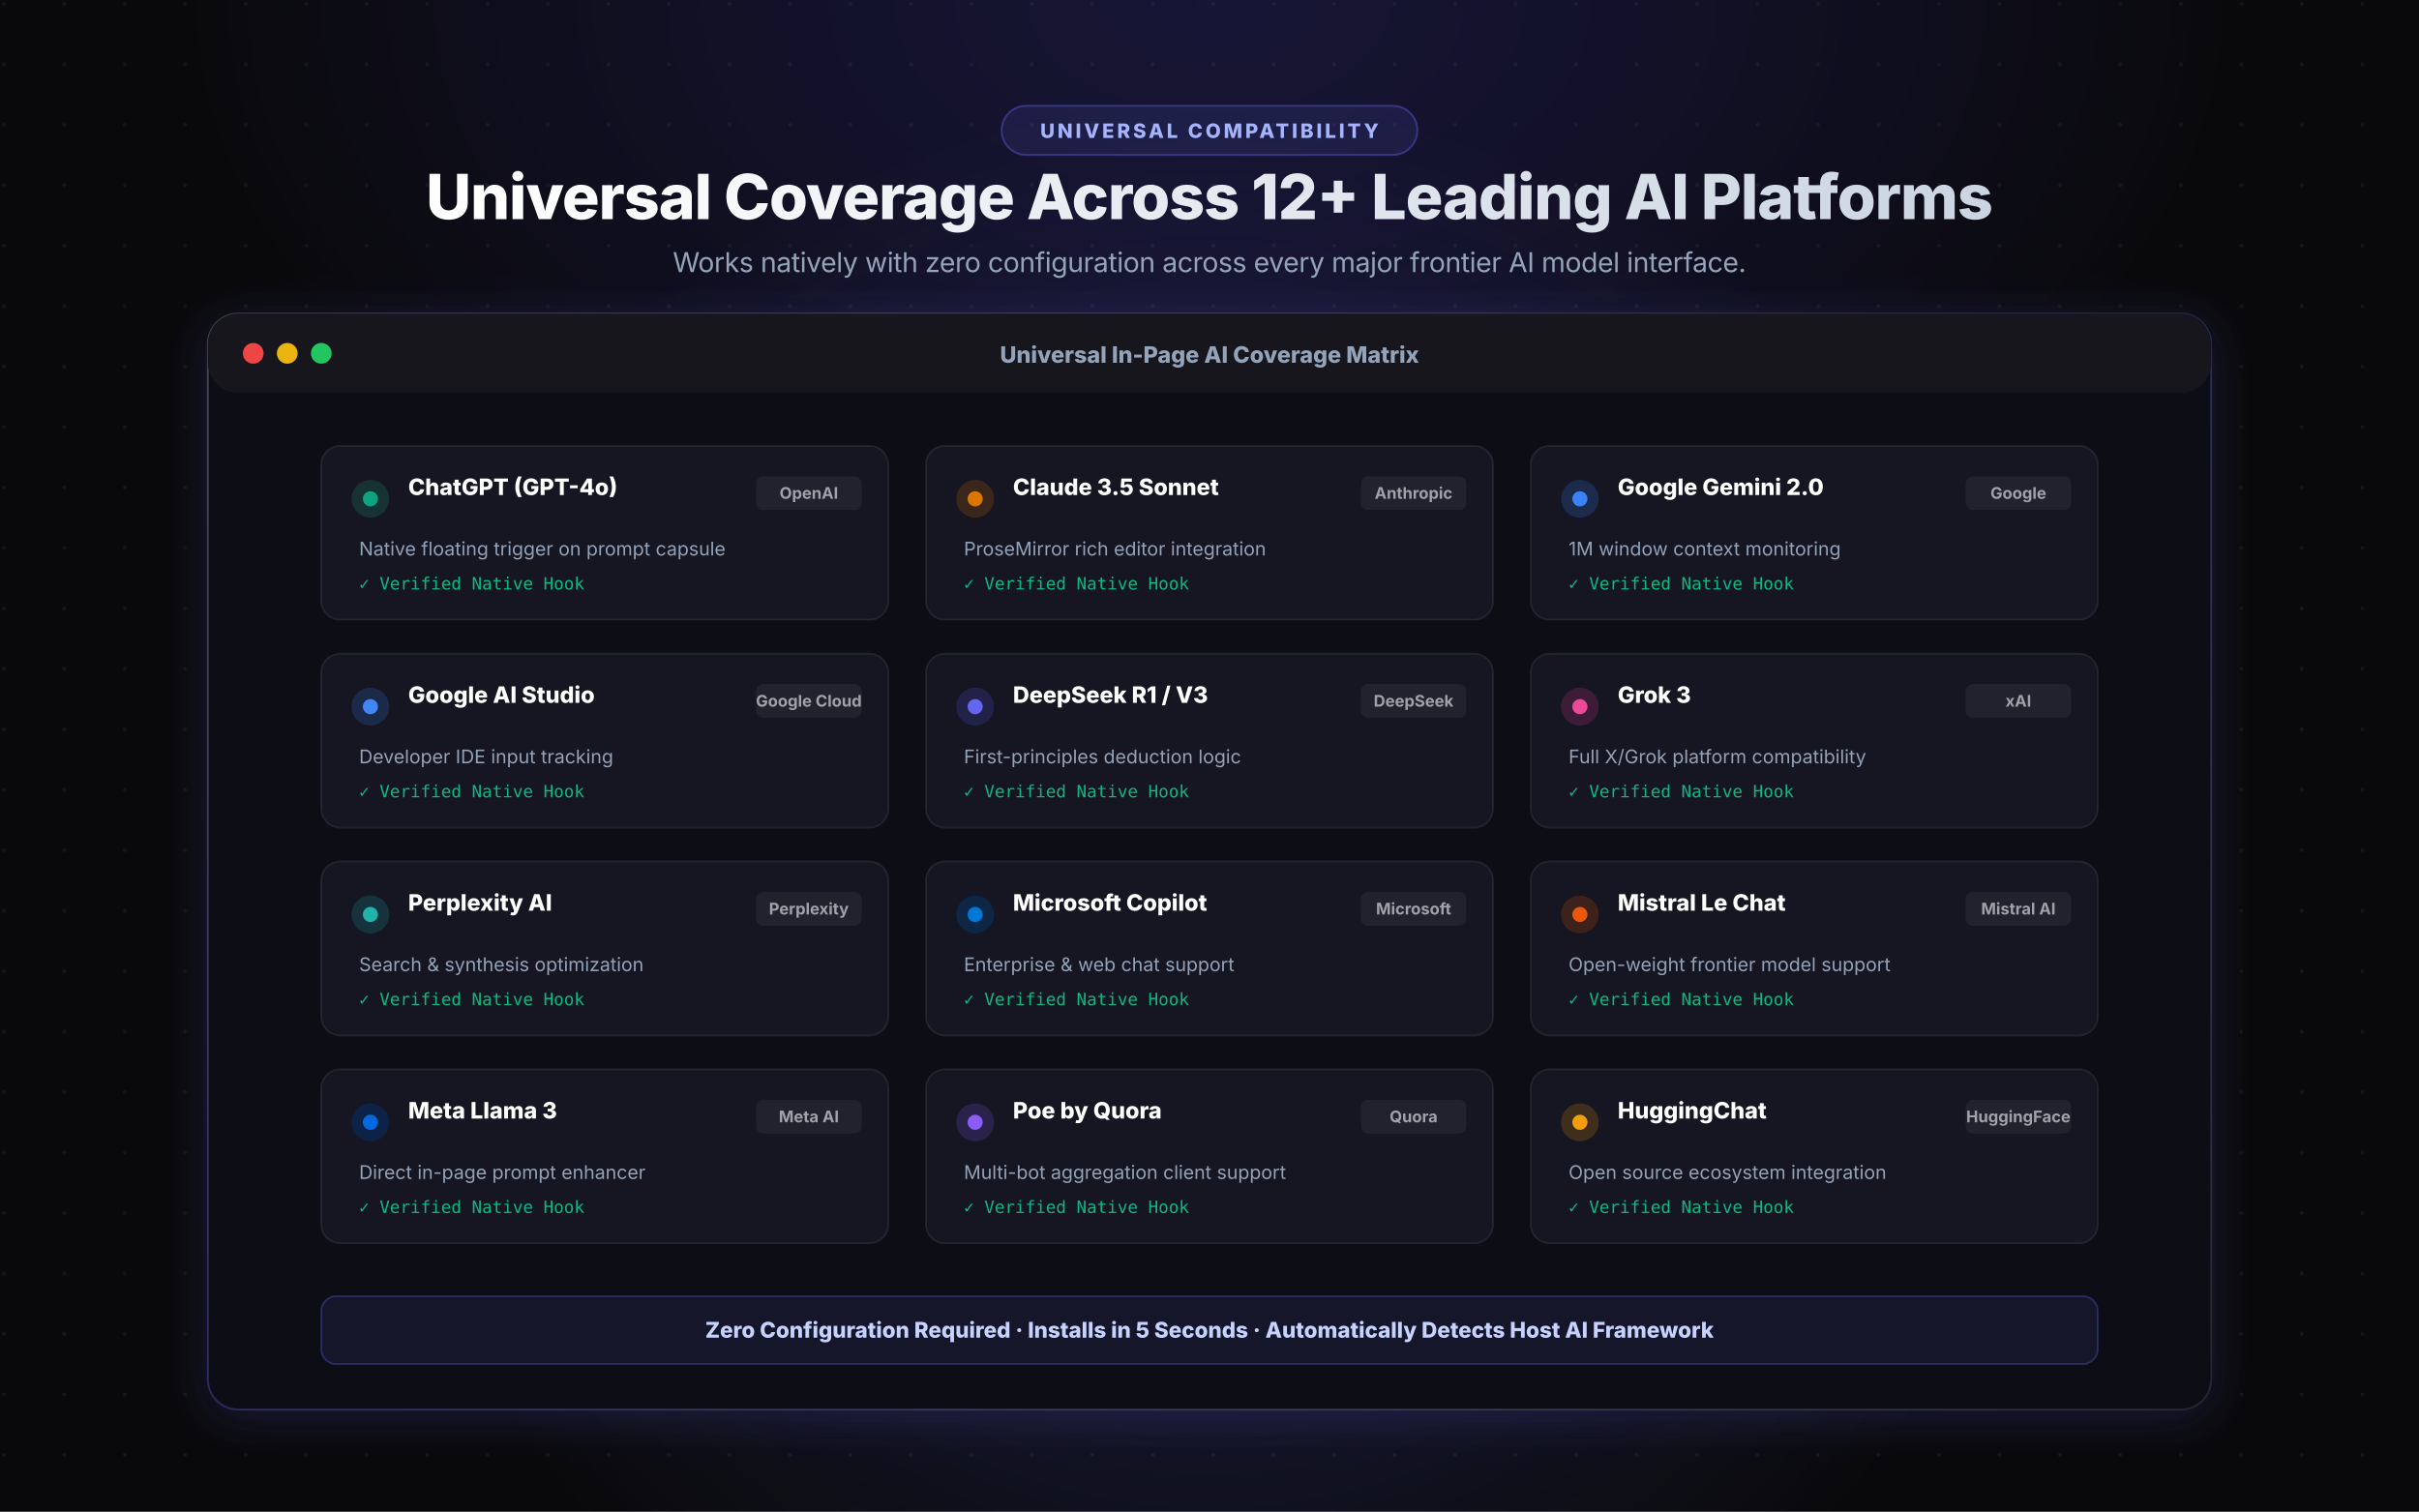
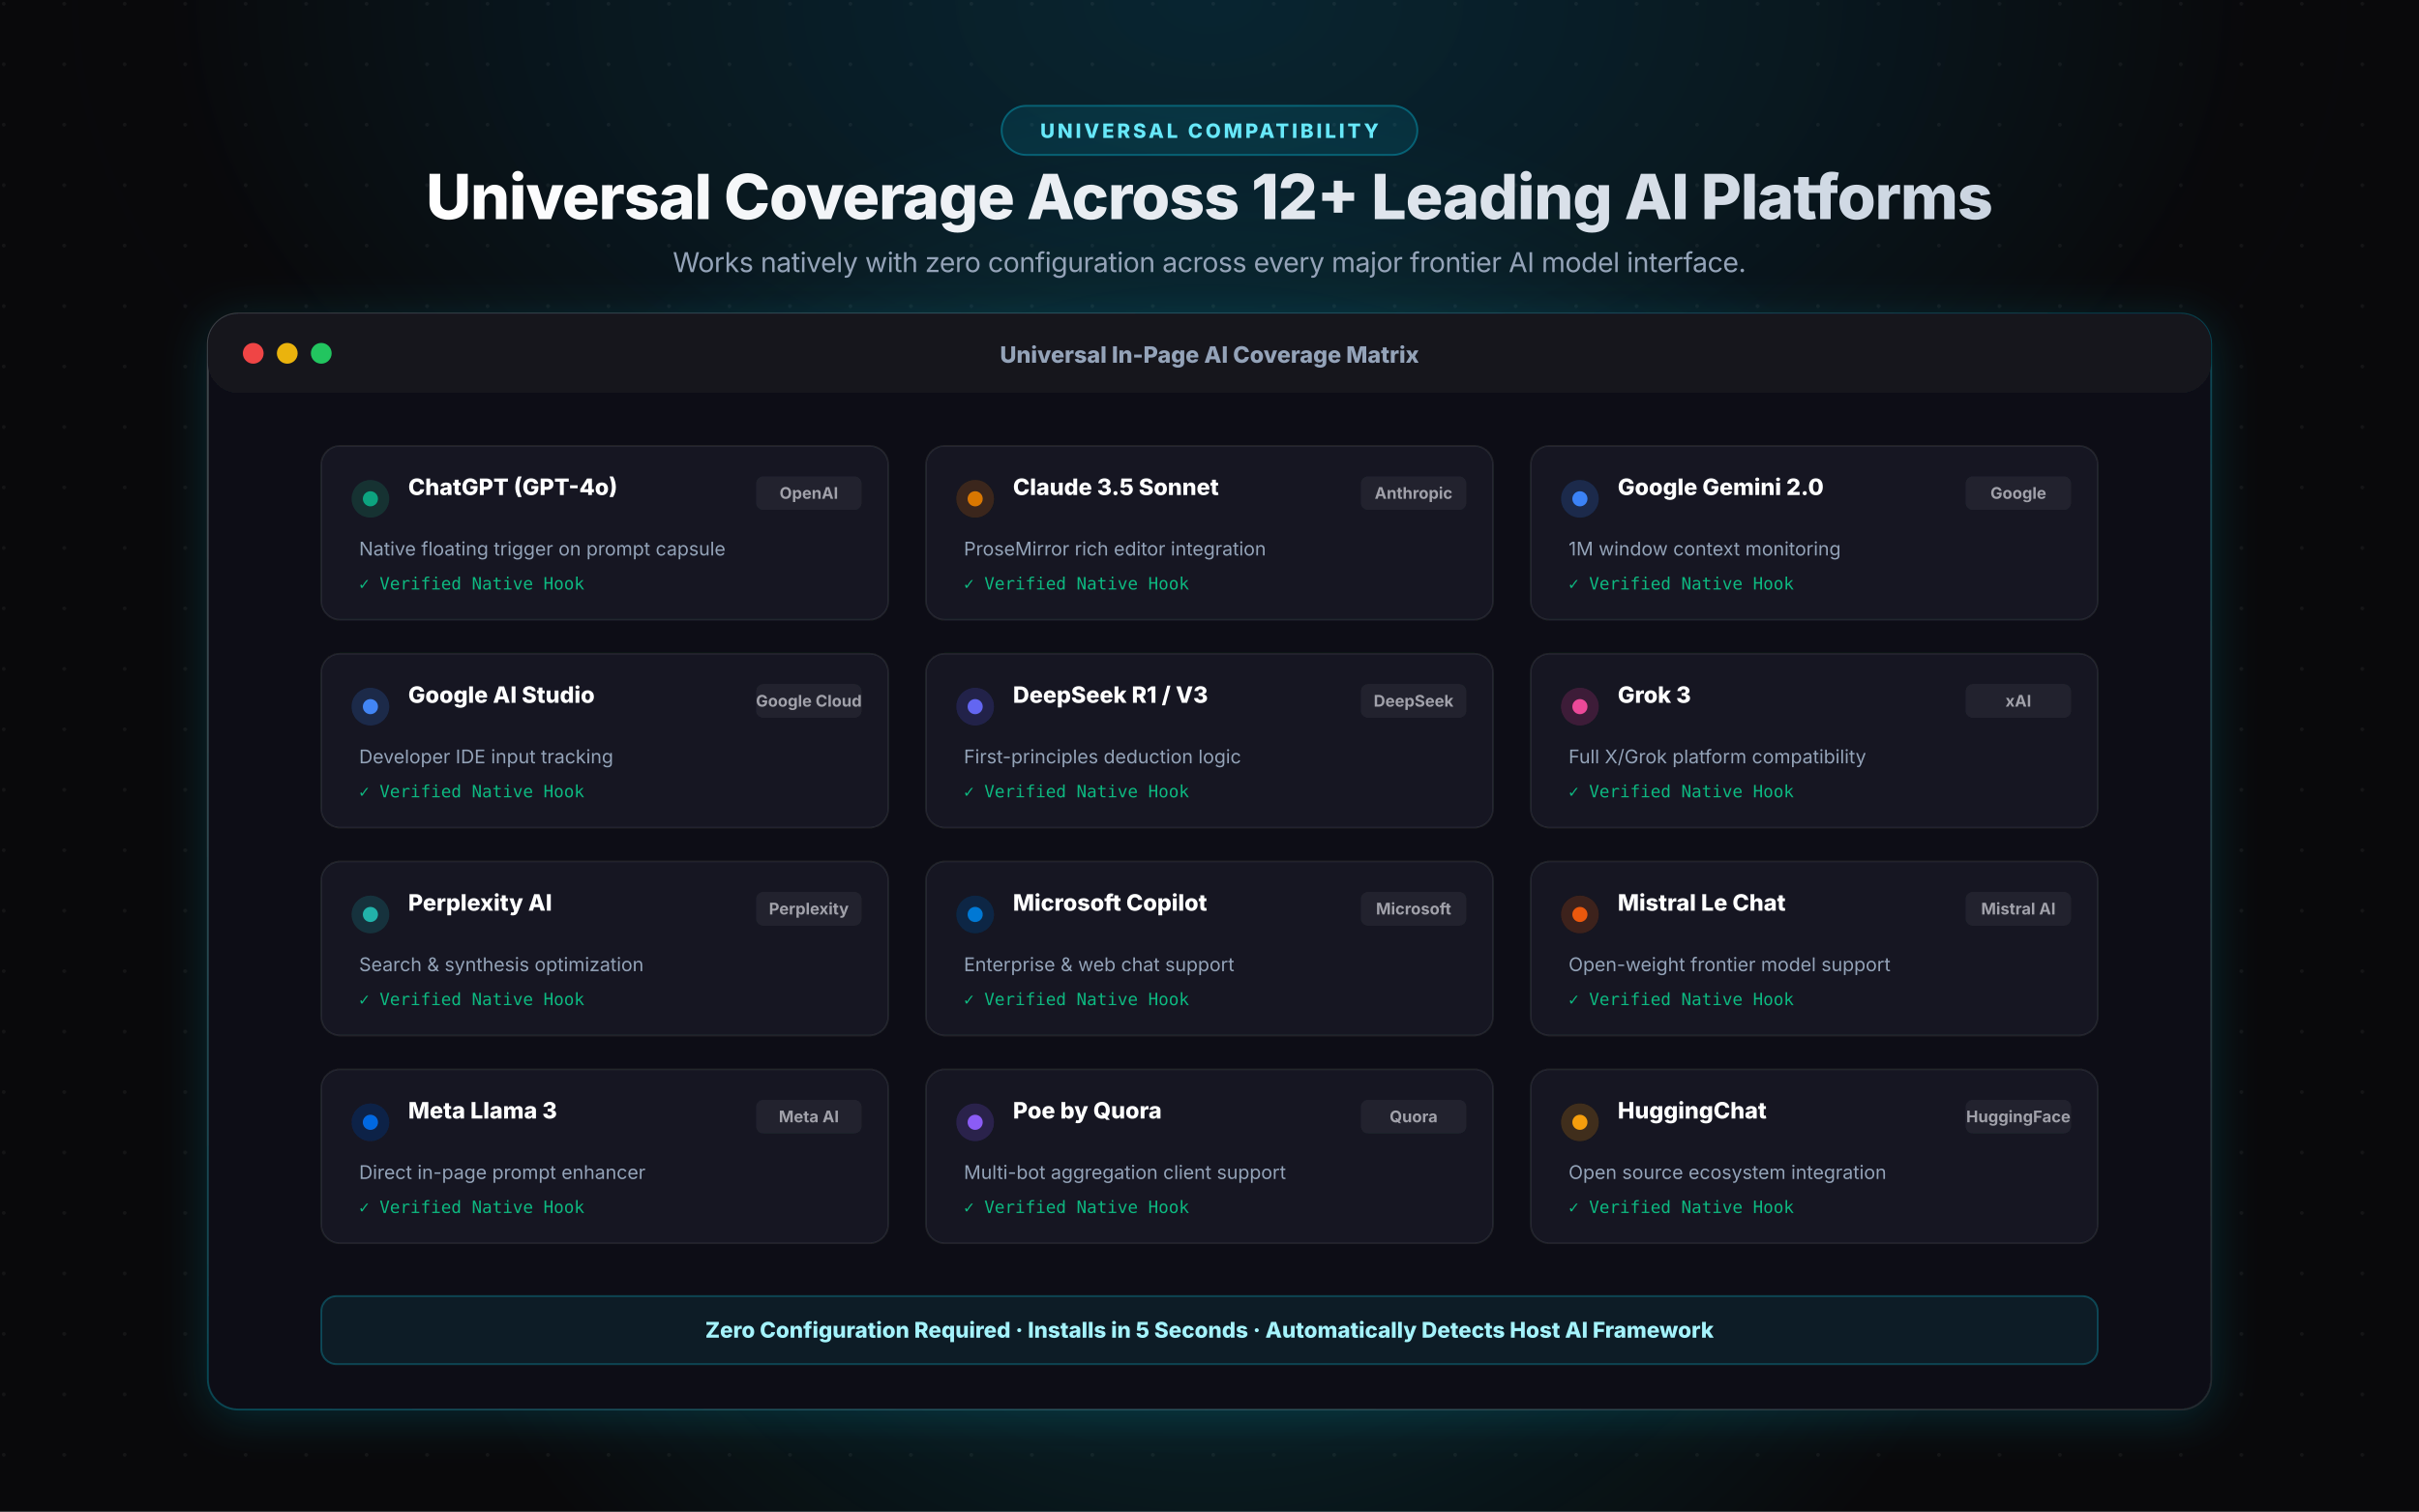
<svg xmlns="http://www.w3.org/2000/svg" width="1280" height="800" viewBox="0 0 1280 800">
  <defs>
    <radialGradient id="bgGlow" cx="50%" cy="0%" r="85%">
-       <stop offset="0%" stop-color="#1e1b4b" stop-opacity="0.65" />
+       <stop offset="0%" stop-color="#083344" stop-opacity="0.65" />
      <stop offset="50%" stop-color="#09090b" stop-opacity="0.95" />
      <stop offset="100%" stop-color="#09090b" stop-opacity="1" />
    </radialGradient>
-     <radialGradient id="purpleAura" cx="50%" cy="50%" r="50%">
-       <stop offset="0%" stop-color="#6366f1" stop-opacity="0.25" />
-       <stop offset="100%" stop-color="#6366f1" stop-opacity="0" />
+     <radialGradient id="accentAura" cx="50%" cy="50%" r="50%">
+       <stop offset="0%" stop-color="#06b6d4" stop-opacity="0.25" />
+       <stop offset="100%" stop-color="#06b6d4" stop-opacity="0" />
    </radialGradient>
    <linearGradient id="primaryGrad" x1="0%" y1="0%" x2="100%" y2="100%">
-       <stop offset="0%" stop-color="#6366f1" />
-       <stop offset="100%" stop-color="#4f46e5" />
+       <stop offset="0%" stop-color="#06b6d4" />
+       <stop offset="100%" stop-color="#0d9488" />
    </linearGradient>
    <linearGradient id="textGrad" x1="0%" y1="0%" x2="100%" y2="0%">
      <stop offset="0%" stop-color="#ffffff" />
      <stop offset="100%" stop-color="#cbd5e1" />
    </linearGradient>
-     <linearGradient id="accentGrad" x1="0%" y1="0%" x2="100%" y2="0%">
-       <stop offset="0%" stop-color="#a5b4fc" />
-       <stop offset="50%" stop-color="#818cf8" />
-       <stop offset="100%" stop-color="#c084fc" />
-     </linearGradient>
    <linearGradient id="telemetryGrad" x1="0%" y1="0%" x2="100%" y2="0%">
-       <stop offset="0%" stop-color="#6366f1" />
+       <stop offset="0%" stop-color="#06b6d4" />
      <stop offset="100%" stop-color="#10b981" />
    </linearGradient>
    <linearGradient id="windowBorder" x1="0%" y1="0%" x2="100%" y2="100%">
      <stop offset="0%" stop-color="rgba(255,255,255,0.2)" />
-       <stop offset="50%" stop-color="rgba(99,102,241,0.3)" />
+       <stop offset="50%" stop-color="rgba(6,182,212,0.3)" />
      <stop offset="100%" stop-color="rgba(255,255,255,0.08)" />
    </linearGradient>
    <pattern id="gridDots" x="0" y="0" width="32" height="32" patternUnits="userSpaceOnUse">
      <circle cx="2" cy="2" r="1" fill="#ffffff" fill-opacity="0.05" />
    </pattern>
    <filter id="windowShadow" x="-10%" y="-10%" width="130%" height="130%">
      <feDropShadow dx="0" dy="24" stdDeviation="32" flood-color="#000000" flood-opacity="0.8" />
-       <feDropShadow dx="0" dy="4" stdDeviation="12" flood-color="#6366f1" flood-opacity="0.2" />
+       <feDropShadow dx="0" dy="4" stdDeviation="12" flood-color="#06b6d4" flood-opacity="0.2" />
    </filter>
    <filter id="pillShadow" x="-20%" y="-20%" width="140%" height="140%">
      <feDropShadow dx="0" dy="8" stdDeviation="16" flood-color="#000000" flood-opacity="0.6" />
-       <feDropShadow dx="0" dy="0" stdDeviation="10" flood-color="#6366f1" flood-opacity="0.35" />
+       <feDropShadow dx="0" dy="0" stdDeviation="10" flood-color="#06b6d4" flood-opacity="0.35" />
    </filter>
  </defs>
  <style>
    .font-title { font-family: -apple-system, BlinkMacSystemFont, "SF Pro Display", "Inter", "Segoe UI", sans-serif; font-weight: 800; }
    .font-body { font-family: -apple-system, BlinkMacSystemFont, "SF Pro Text", "Inter", "Segoe UI", sans-serif; }
    .font-mono { font-family: "SF Mono", "Fira Code", Menlo, monospace; }
  </style>
  <rect width="1280" height="800" fill="#09090b" />
  <rect width="1280" height="800" fill="url(#bgGlow)" />
  <rect width="1280" height="800" fill="url(#gridDots)" />
-   <circle cx="640" cy="500" r="450" fill="url(#purpleAura)" />
+   <circle cx="640" cy="500" r="450" fill="url(#accentAura)" />
  <g transform="translate(640, 56)" text-anchor="middle">
-     <rect x="-110" y="0" width="220" height="26" rx="13" fill="rgba(99, 102, 241, 0.12)" stroke="rgba(99, 102, 241, 0.4)" stroke-width="1" />
-     <text x="0" y="17" class="font-title" font-size="10.5" fill="#a5b4fc" letter-spacing="1.5">UNIVERSAL COMPATIBILITY</text>
+     <rect x="-110" y="0" width="220" height="26" rx="13" fill="rgba(6, 182, 212, 0.12)" stroke="rgba(6, 182, 212, 0.4)" stroke-width="1" />
+     <text x="0" y="17" class="font-title" font-size="10.5" fill="#67e8f9" letter-spacing="1.5">UNIVERSAL COMPATIBILITY</text>
    <text x="0" y="60" class="font-title" font-size="33" fill="url(#textGrad)" letter-spacing="-0.5">Universal Coverage Across 12+ Leading AI Platforms</text>
    <text x="0" y="88" class="font-body" font-size="14.5" fill="#94a3b8" letter-spacing="-0.2">Works natively with zero configuration across every major frontier AI model interface.</text>
  </g>
  <g id="main-content">
    <g transform="translate(110, 166)" filter="url(#windowShadow)">
      <rect width="1060" height="580" rx="16" fill="#0d0e15" stroke="url(#windowBorder)" stroke-width="1" />
      <rect width="1060" height="42" rx="16" fill="#14151f" />
      <circle cx="24" cy="21" r="5.5" fill="#ef4444" />
      <circle cx="42" cy="21" r="5.5" fill="#eab308" />
      <circle cx="60" cy="21" r="5.5" fill="#22c55e" />
      <text x="530" y="26" text-anchor="middle" class="font-title" font-size="12" fill="#94a3b8">Universal In-Page AI Coverage Matrix</text>
      <g transform="translate(60, 70)">
        <g transform="translate(0, 0)">
          <rect width="300" height="92" rx="10" fill="rgba(20,22,34,0.85)" stroke="rgba(255,255,255,0.08)" stroke-width="1" />
          <circle cx="26" cy="28" r="10" fill="#10a37f" fill-opacity="0.2" />
          <circle cx="26" cy="28" r="4" fill="#10a37f" />
          <text x="46" y="26" class="font-title" font-size="12" fill="#ffffff">ChatGPT (GPT-4o)</text>
          <rect x="230" y="16" width="56" height="18" rx="4" fill="rgba(255,255,255,0.06)" />
          <text x="258" y="28" text-anchor="middle" class="font-body" font-size="8.5" font-weight="bold" fill="#a1a1aa">OpenAI</text>
          <text x="20" y="58" class="font-body" font-size="10" fill="#94a3b8">Native floating trigger on prompt capsule</text>
          <text x="20" y="76" class="font-mono" font-size="9" fill="#10b981">✓ Verified Native Hook</text>
        </g>
        <g transform="translate(320, 0)">
          <rect width="300" height="92" rx="10" fill="rgba(20,22,34,0.85)" stroke="rgba(255,255,255,0.08)" stroke-width="1" />
          <circle cx="26" cy="28" r="10" fill="#d97706" fill-opacity="0.2" />
          <circle cx="26" cy="28" r="4" fill="#d97706" />
          <text x="46" y="26" class="font-title" font-size="12" fill="#ffffff">Claude 3.5 Sonnet</text>
          <rect x="230" y="16" width="56" height="18" rx="4" fill="rgba(255,255,255,0.06)" />
          <text x="258" y="28" text-anchor="middle" class="font-body" font-size="8.5" font-weight="bold" fill="#a1a1aa">Anthropic</text>
          <text x="20" y="58" class="font-body" font-size="10" fill="#94a3b8">ProseMirror rich editor integration</text>
          <text x="20" y="76" class="font-mono" font-size="9" fill="#10b981">✓ Verified Native Hook</text>
        </g>
        <g transform="translate(640, 0)">
          <rect width="300" height="92" rx="10" fill="rgba(20,22,34,0.85)" stroke="rgba(255,255,255,0.08)" stroke-width="1" />
          <circle cx="26" cy="28" r="10" fill="#3b82f6" fill-opacity="0.2" />
          <circle cx="26" cy="28" r="4" fill="#3b82f6" />
          <text x="46" y="26" class="font-title" font-size="12" fill="#ffffff">Google Gemini 2.0</text>
          <rect x="230" y="16" width="56" height="18" rx="4" fill="rgba(255,255,255,0.06)" />
          <text x="258" y="28" text-anchor="middle" class="font-body" font-size="8.5" font-weight="bold" fill="#a1a1aa">Google</text>
          <text x="20" y="58" class="font-body" font-size="10" fill="#94a3b8">1M window context monitoring</text>
          <text x="20" y="76" class="font-mono" font-size="9" fill="#10b981">✓ Verified Native Hook</text>
        </g>
        <g transform="translate(0, 110)">
          <rect width="300" height="92" rx="10" fill="rgba(20,22,34,0.85)" stroke="rgba(255,255,255,0.08)" stroke-width="1" />
          <circle cx="26" cy="28" r="10" fill="#4285f4" fill-opacity="0.2" />
          <circle cx="26" cy="28" r="4" fill="#4285f4" />
          <text x="46" y="26" class="font-title" font-size="12" fill="#ffffff">Google AI Studio</text>
          <rect x="230" y="16" width="56" height="18" rx="4" fill="rgba(255,255,255,0.06)" />
          <text x="258" y="28" text-anchor="middle" class="font-body" font-size="8.5" font-weight="bold" fill="#a1a1aa">Google Cloud</text>
          <text x="20" y="58" class="font-body" font-size="10" fill="#94a3b8">Developer IDE input tracking</text>
          <text x="20" y="76" class="font-mono" font-size="9" fill="#10b981">✓ Verified Native Hook</text>
        </g>
        <g transform="translate(320, 110)">
          <rect width="300" height="92" rx="10" fill="rgba(20,22,34,0.85)" stroke="rgba(255,255,255,0.08)" stroke-width="1" />
          <circle cx="26" cy="28" r="10" fill="#6366f1" fill-opacity="0.2" />
          <circle cx="26" cy="28" r="4" fill="#6366f1" />
          <text x="46" y="26" class="font-title" font-size="12" fill="#ffffff">DeepSeek R1 / V3</text>
          <rect x="230" y="16" width="56" height="18" rx="4" fill="rgba(255,255,255,0.06)" />
          <text x="258" y="28" text-anchor="middle" class="font-body" font-size="8.5" font-weight="bold" fill="#a1a1aa">DeepSeek</text>
          <text x="20" y="58" class="font-body" font-size="10" fill="#94a3b8">First-principles deduction logic</text>
          <text x="20" y="76" class="font-mono" font-size="9" fill="#10b981">✓ Verified Native Hook</text>
        </g>
        <g transform="translate(640, 110)">
          <rect width="300" height="92" rx="10" fill="rgba(20,22,34,0.85)" stroke="rgba(255,255,255,0.08)" stroke-width="1" />
          <circle cx="26" cy="28" r="10" fill="#ec4899" fill-opacity="0.2" />
          <circle cx="26" cy="28" r="4" fill="#ec4899" />
          <text x="46" y="26" class="font-title" font-size="12" fill="#ffffff">Grok 3</text>
          <rect x="230" y="16" width="56" height="18" rx="4" fill="rgba(255,255,255,0.06)" />
          <text x="258" y="28" text-anchor="middle" class="font-body" font-size="8.5" font-weight="bold" fill="#a1a1aa">xAI</text>
          <text x="20" y="58" class="font-body" font-size="10" fill="#94a3b8">Full X/Grok platform compatibility</text>
          <text x="20" y="76" class="font-mono" font-size="9" fill="#10b981">✓ Verified Native Hook</text>
        </g>
        <g transform="translate(0, 220)">
          <rect width="300" height="92" rx="10" fill="rgba(20,22,34,0.85)" stroke="rgba(255,255,255,0.08)" stroke-width="1" />
          <circle cx="26" cy="28" r="10" fill="#20b2aa" fill-opacity="0.2" />
          <circle cx="26" cy="28" r="4" fill="#20b2aa" />
          <text x="46" y="26" class="font-title" font-size="12" fill="#ffffff">Perplexity AI</text>
          <rect x="230" y="16" width="56" height="18" rx="4" fill="rgba(255,255,255,0.06)" />
          <text x="258" y="28" text-anchor="middle" class="font-body" font-size="8.5" font-weight="bold" fill="#a1a1aa">Perplexity</text>
          <text x="20" y="58" class="font-body" font-size="10" fill="#94a3b8">Search &amp; synthesis optimization</text>
          <text x="20" y="76" class="font-mono" font-size="9" fill="#10b981">✓ Verified Native Hook</text>
        </g>
        <g transform="translate(320, 220)">
          <rect width="300" height="92" rx="10" fill="rgba(20,22,34,0.85)" stroke="rgba(255,255,255,0.08)" stroke-width="1" />
          <circle cx="26" cy="28" r="10" fill="#0078d4" fill-opacity="0.2" />
          <circle cx="26" cy="28" r="4" fill="#0078d4" />
          <text x="46" y="26" class="font-title" font-size="12" fill="#ffffff">Microsoft Copilot</text>
          <rect x="230" y="16" width="56" height="18" rx="4" fill="rgba(255,255,255,0.06)" />
          <text x="258" y="28" text-anchor="middle" class="font-body" font-size="8.5" font-weight="bold" fill="#a1a1aa">Microsoft</text>
          <text x="20" y="58" class="font-body" font-size="10" fill="#94a3b8">Enterprise &amp; web chat support</text>
          <text x="20" y="76" class="font-mono" font-size="9" fill="#10b981">✓ Verified Native Hook</text>
        </g>
        <g transform="translate(640, 220)">
          <rect width="300" height="92" rx="10" fill="rgba(20,22,34,0.85)" stroke="rgba(255,255,255,0.08)" stroke-width="1" />
          <circle cx="26" cy="28" r="10" fill="#ea580c" fill-opacity="0.2" />
          <circle cx="26" cy="28" r="4" fill="#ea580c" />
          <text x="46" y="26" class="font-title" font-size="12" fill="#ffffff">Mistral Le Chat</text>
          <rect x="230" y="16" width="56" height="18" rx="4" fill="rgba(255,255,255,0.06)" />
          <text x="258" y="28" text-anchor="middle" class="font-body" font-size="8.5" font-weight="bold" fill="#a1a1aa">Mistral AI</text>
          <text x="20" y="58" class="font-body" font-size="10" fill="#94a3b8">Open-weight frontier model support</text>
          <text x="20" y="76" class="font-mono" font-size="9" fill="#10b981">✓ Verified Native Hook</text>
        </g>
        <g transform="translate(0, 330)">
          <rect width="300" height="92" rx="10" fill="rgba(20,22,34,0.85)" stroke="rgba(255,255,255,0.08)" stroke-width="1" />
          <circle cx="26" cy="28" r="10" fill="#0668e1" fill-opacity="0.2" />
          <circle cx="26" cy="28" r="4" fill="#0668e1" />
          <text x="46" y="26" class="font-title" font-size="12" fill="#ffffff">Meta Llama 3</text>
          <rect x="230" y="16" width="56" height="18" rx="4" fill="rgba(255,255,255,0.06)" />
          <text x="258" y="28" text-anchor="middle" class="font-body" font-size="8.5" font-weight="bold" fill="#a1a1aa">Meta AI</text>
          <text x="20" y="58" class="font-body" font-size="10" fill="#94a3b8">Direct in-page prompt enhancer</text>
          <text x="20" y="76" class="font-mono" font-size="9" fill="#10b981">✓ Verified Native Hook</text>
        </g>
        <g transform="translate(320, 330)">
          <rect width="300" height="92" rx="10" fill="rgba(20,22,34,0.85)" stroke="rgba(255,255,255,0.08)" stroke-width="1" />
          <circle cx="26" cy="28" r="10" fill="#8b5cf6" fill-opacity="0.2" />
          <circle cx="26" cy="28" r="4" fill="#8b5cf6" />
          <text x="46" y="26" class="font-title" font-size="12" fill="#ffffff">Poe by Quora</text>
          <rect x="230" y="16" width="56" height="18" rx="4" fill="rgba(255,255,255,0.06)" />
          <text x="258" y="28" text-anchor="middle" class="font-body" font-size="8.5" font-weight="bold" fill="#a1a1aa">Quora</text>
          <text x="20" y="58" class="font-body" font-size="10" fill="#94a3b8">Multi-bot aggregation client support</text>
          <text x="20" y="76" class="font-mono" font-size="9" fill="#10b981">✓ Verified Native Hook</text>
        </g>
        <g transform="translate(640, 330)">
          <rect width="300" height="92" rx="10" fill="rgba(20,22,34,0.85)" stroke="rgba(255,255,255,0.08)" stroke-width="1" />
          <circle cx="26" cy="28" r="10" fill="#f59e0b" fill-opacity="0.2" />
          <circle cx="26" cy="28" r="4" fill="#f59e0b" />
          <text x="46" y="26" class="font-title" font-size="12" fill="#ffffff">HuggingChat</text>
          <rect x="230" y="16" width="56" height="18" rx="4" fill="rgba(255,255,255,0.06)" />
          <text x="258" y="28" text-anchor="middle" class="font-body" font-size="8.5" font-weight="bold" fill="#a1a1aa">HuggingFace</text>
          <text x="20" y="58" class="font-body" font-size="10" fill="#94a3b8">Open source ecosystem integration</text>
          <text x="20" y="76" class="font-mono" font-size="9" fill="#10b981">✓ Verified Native Hook</text>
        </g>
      </g>
      <g transform="translate(60, 520)">
-         <rect width="940" height="36" rx="8" fill="rgba(99,102,241,0.1)" stroke="rgba(99,102,241,0.3)" stroke-width="1" />
-         <text x="470" y="22" text-anchor="middle" class="font-title" font-size="11.5" fill="#c7d2fe">
+         <rect width="940" height="36" rx="8" fill="rgba(6,182,212,0.1)" stroke="rgba(6,182,212,0.3)" stroke-width="1" />
+         <text x="470" y="22" text-anchor="middle" class="font-title" font-size="11.5" fill="#a5f3fc">
        Zero Configuration Required · Installs in 5 Seconds · Automatically Detects Host AI Framework
      </text>
      </g>
    </g>
  </g>
</svg>
